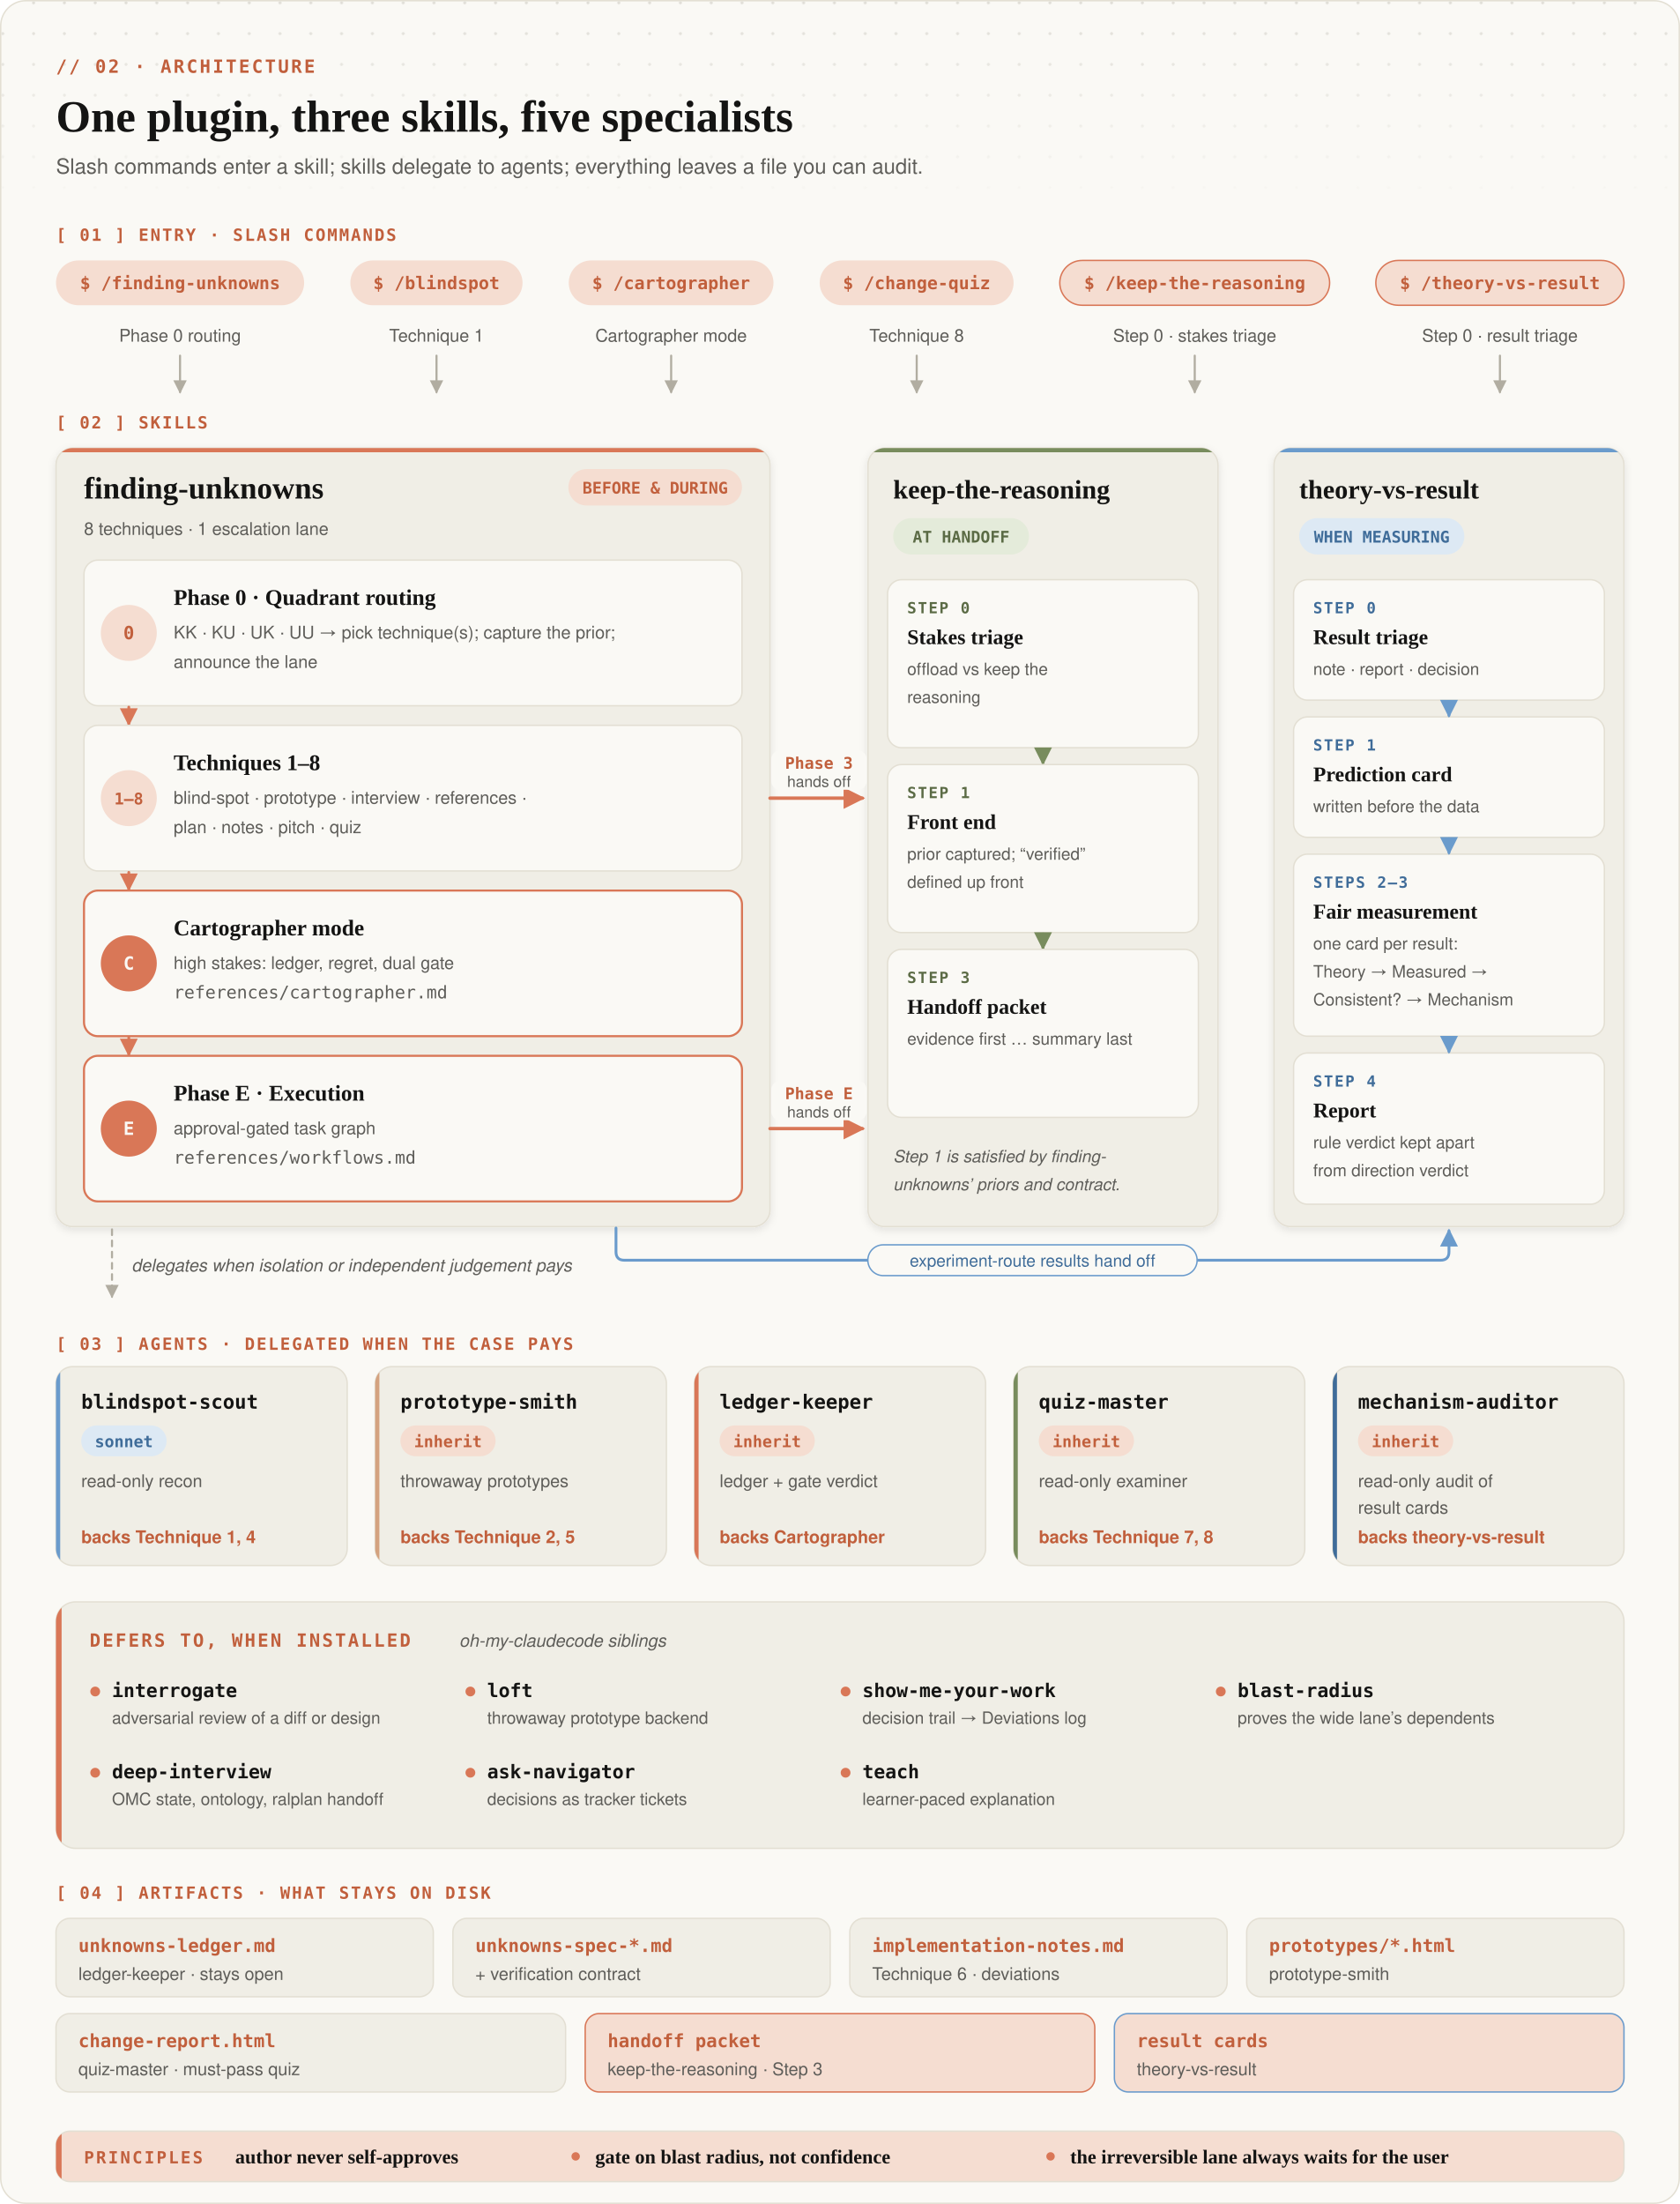
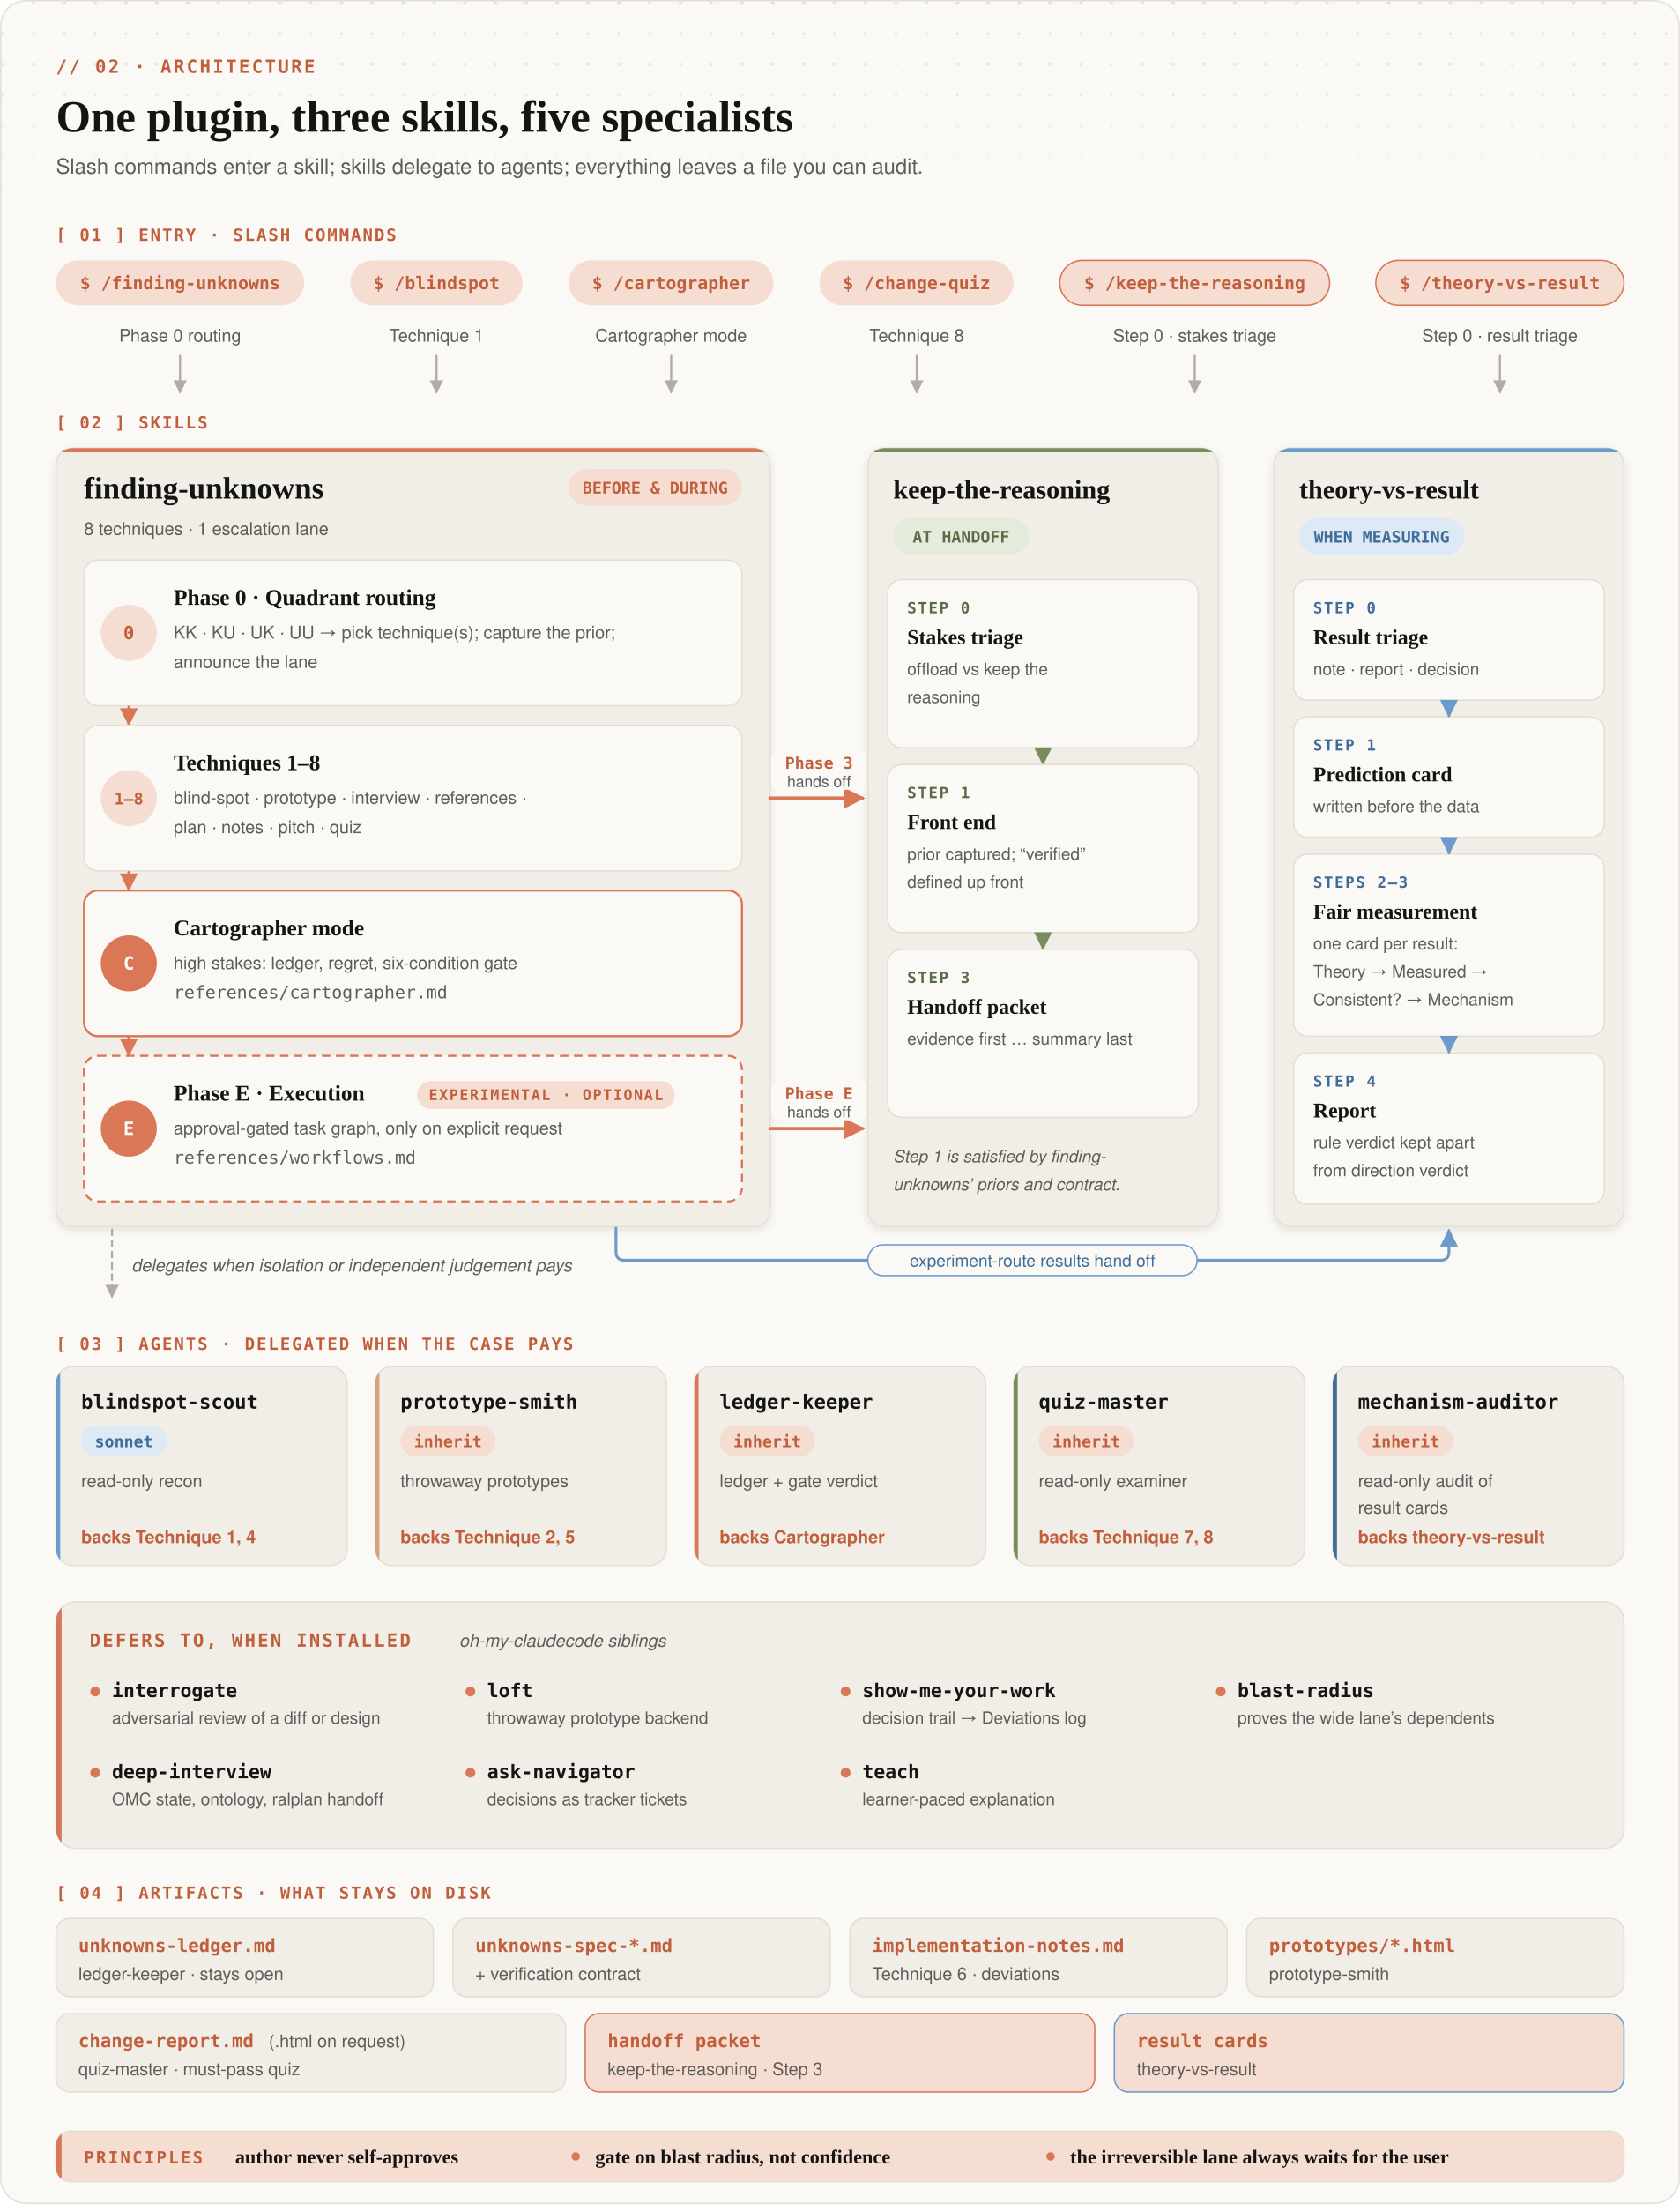
<svg xmlns="http://www.w3.org/2000/svg" width="1200" height="1574" viewBox="0 0 1200 1574">
  <defs>
    <marker id="ac" viewBox="0 0 10 10" refX="8" refY="5" markerWidth="8" markerHeight="8" orient="auto-start-reverse">
      <path d="M1 1 L9 5 L1 9 Z" fill="#D97757" />
    </marker>
    <marker id="ak" viewBox="0 0 10 10" refX="8" refY="5" markerWidth="8" markerHeight="8" orient="auto-start-reverse">
      <path d="M1 1 L9 5 L1 9 Z" fill="#B1ADA1" />
    </marker>
    <marker id="ao" viewBox="0 0 10 10" refX="8" refY="5" markerWidth="8" markerHeight="8" orient="auto-start-reverse">
      <path d="M1 1 L9 5 L1 9 Z" fill="#788C5D" />
    </marker>
    <marker id="as" viewBox="0 0 10 10" refX="8" refY="5" markerWidth="8" markerHeight="8" orient="auto-start-reverse">
      <path d="M1 1 L9 5 L1 9 Z" fill="#6A9BCC" />
    </marker>
    <filter id="sh" x="-5%" y="-5%" width="110%" height="115%">
      <feDropShadow dx="0" dy="2" stdDeviation="3" flood-color="#141413" flood-opacity="0.10" />
    </filter>
    <pattern id="dots" width="22" height="22" patternUnits="userSpaceOnUse">
      <circle cx="2" cy="2" r="1.1" fill="#B1ADA1" opacity="0.5" />
    </pattern>
    <linearGradient id="fadeg" x1="0" y1="0" x2="0" y2="1">
      <stop offset="0" stop-color="#fff" stop-opacity="1" />
      <stop offset="1" stop-color="#fff" stop-opacity="0" />
    </linearGradient>
    <mask id="fade">
      <rect x="0" y="0" width="1200" height="150" fill="url(#fadeg)" />
    </mask>
  </defs>
  <rect x="0.5" y="0.5" width="1199" height="1573" rx="18" fill="#FAF9F5" stroke="#E3DFD3" />
  <rect x="1" y="1" width="1198" height="150" rx="18" fill="url(#dots)" mask="url(#fade)" opacity="0.7" />
  <text x="40" y="52" font-family="ui-monospace, SFMono-Regular, Menlo, Consolas, monospace" font-size="13" fill="#C15F3C" font-weight="700" letter-spacing="1.5">// 02 · ARCHITECTURE</text>
  <text x="40" y="94" font-family="Georgia, 'Times New Roman', serif" font-size="32" fill="#141413" font-weight="700">One plugin, three skills, five specialists</text>
  <text x="40" y="124" font-family="-apple-system, 'Segoe UI', Helvetica, Arial, sans-serif" font-size="15" fill="#5E5D59">Slash commands enter a skill; skills delegate to agents; everything leaves a file you can audit.</text>
  <text x="40" y="172" font-family="ui-monospace, SFMono-Regular, Menlo, Consolas, monospace" font-size="12" fill="#C15F3C" font-weight="700" letter-spacing="1.2">[ 01 ] ENTRY · SLASH COMMANDS</text>
  <rect x="40" y="186" width="177.25" height="32" rx="16.0" fill="#F5DDD1" />
  <text x="128.625" y="206.5" font-family="ui-monospace, SFMono-Regular, Menlo, Consolas, monospace" font-size="12.5" fill="#C15F3C" font-weight="600" text-anchor="middle">$ /finding-unknowns</text>
  <text x="128.625" y="244" font-family="-apple-system, 'Segoe UI', Helvetica, Arial, sans-serif" font-size="12.5" fill="#5E5D59" text-anchor="middle">Phase 0 routing</text>
  <path d="M128.6 254 L128.6 280" fill="none" stroke="#B1ADA1" stroke-width="1.5" stroke-linecap="round" stroke-linejoin="round" marker-end="url(#ak)" />
  <rect x="250.25" y="186" width="123.0" height="32" rx="16.0" fill="#F5DDD1" />
  <text x="311.75" y="206.5" font-family="ui-monospace, SFMono-Regular, Menlo, Consolas, monospace" font-size="12.5" fill="#C15F3C" font-weight="600" text-anchor="middle">$ /blindspot</text>
  <text x="311.75" y="244" font-family="-apple-system, 'Segoe UI', Helvetica, Arial, sans-serif" font-size="12.5" fill="#5E5D59" text-anchor="middle">Technique 1</text>
  <path d="M311.8 254 L311.8 280" fill="none" stroke="#B1ADA1" stroke-width="1.5" stroke-linecap="round" stroke-linejoin="round" marker-end="url(#ak)" />
  <rect x="406.25" y="186" width="146.25" height="32" rx="16.0" fill="#F5DDD1" />
  <text x="479.375" y="206.5" font-family="ui-monospace, SFMono-Regular, Menlo, Consolas, monospace" font-size="12.5" fill="#C15F3C" font-weight="600" text-anchor="middle">$ /cartographer</text>
  <text x="479.375" y="244" font-family="-apple-system, 'Segoe UI', Helvetica, Arial, sans-serif" font-size="12.5" fill="#5E5D59" text-anchor="middle">Cartographer mode</text>
  <path d="M479.4 254 L479.4 280" fill="none" stroke="#B1ADA1" stroke-width="1.5" stroke-linecap="round" stroke-linejoin="round" marker-end="url(#ak)" />
  <rect x="585.5" y="186" width="138.5" height="32" rx="16.0" fill="#F5DDD1" />
  <text x="654.75" y="206.5" font-family="ui-monospace, SFMono-Regular, Menlo, Consolas, monospace" font-size="12.5" fill="#C15F3C" font-weight="600" text-anchor="middle">$ /change-quiz</text>
  <text x="654.75" y="244" font-family="-apple-system, 'Segoe UI', Helvetica, Arial, sans-serif" font-size="12.5" fill="#5E5D59" text-anchor="middle">Technique 8</text>
  <path d="M654.8 254 L654.8 280" fill="none" stroke="#B1ADA1" stroke-width="1.5" stroke-linecap="round" stroke-linejoin="round" marker-end="url(#ak)" />
  <rect x="757.0" y="186" width="192.75" height="32" rx="16.0" fill="#F5DDD1" stroke="#D97757" stroke-width="1" />
  <text x="853.375" y="206.5" font-family="ui-monospace, SFMono-Regular, Menlo, Consolas, monospace" font-size="12.5" fill="#C15F3C" font-weight="600" text-anchor="middle">$ /keep-the-reasoning</text>
  <text x="853.375" y="244" font-family="-apple-system, 'Segoe UI', Helvetica, Arial, sans-serif" font-size="12.5" fill="#5E5D59" text-anchor="middle">Step 0 · stakes triage</text>
  <path d="M853.4 254 L853.4 280" fill="none" stroke="#B1ADA1" stroke-width="1.5" stroke-linecap="round" stroke-linejoin="round" marker-end="url(#ak)" />
  <rect x="982.75" y="186" width="177.25" height="32" rx="16.0" fill="#F5DDD1" stroke="#D97757" stroke-width="1" />
  <text x="1071.375" y="206.5" font-family="ui-monospace, SFMono-Regular, Menlo, Consolas, monospace" font-size="12.5" fill="#C15F3C" font-weight="600" text-anchor="middle">$ /theory-vs-result</text>
  <text x="1071.375" y="244" font-family="-apple-system, 'Segoe UI', Helvetica, Arial, sans-serif" font-size="12.5" fill="#5E5D59" text-anchor="middle">Step 0 · result triage</text>
  <path d="M1071.4 254 L1071.4 280" fill="none" stroke="#B1ADA1" stroke-width="1.5" stroke-linecap="round" stroke-linejoin="round" marker-end="url(#ak)" />
  <text x="40" y="306" font-family="ui-monospace, SFMono-Regular, Menlo, Consolas, monospace" font-size="12" fill="#C15F3C" font-weight="700" letter-spacing="1.2">[ 02 ] SKILLS</text>
  <clipPath id="c1">
    <rect x="40" y="320" width="510" height="556" rx="12" />
  </clipPath>
  <rect x="40" y="320" width="510" height="556" rx="12" fill="#F0EEE6" stroke="#E3DFD3" stroke-width="1" filter="url(#sh)" />
  <rect x="40" y="320" width="510" height="3" fill="#D97757" clip-path="url(#c1)" />
  <text x="60" y="356" font-family="Georgia, 'Times New Roman', serif" font-size="22" fill="#141413" font-weight="700">finding-unknowns</text>
  <rect x="406" y="335" width="124" height="26" rx="13.0" fill="#F5DDD1" />
  <text x="468.0" y="352.5" font-family="ui-monospace, SFMono-Regular, Menlo, Consolas, monospace" font-size="11.5" fill="#C15F3C" font-weight="600" text-anchor="middle">BEFORE &amp; DURING</text>
  <text x="60" y="382" font-family="-apple-system, 'Segoe UI', Helvetica, Arial, sans-serif" font-size="12.5" fill="#5E5D59">8 techniques · 1 escalation lane</text>
  <clipPath id="c2">
    <rect x="60" y="400" width="470" height="104" rx="10" />
  </clipPath>
  <rect x="60" y="400" width="470" height="104" rx="10" fill="#FAF9F5" stroke="#E3DFD3" stroke-width="1" />
  <circle cx="92" cy="452.0" r="20" fill="#F5DDD1" />
  <text x="92" y="456.5" font-family="ui-monospace, SFMono-Regular, Menlo, Consolas, monospace" font-size="13" fill="#C15F3C" font-weight="700" text-anchor="middle">0</text>
  <text x="124" y="432" font-family="Georgia, 'Times New Roman', serif" font-size="16" fill="#141413" font-weight="700">Phase 0 · Quadrant routing</text>
  <text x="124" y="456" font-family="-apple-system, 'Segoe UI', Helvetica, Arial, sans-serif" font-size="12.5" fill="#5E5D59">KK · KU · UK · UU → pick technique(s); capture the prior;</text>
  <text x="124" y="477" font-family="-apple-system, 'Segoe UI', Helvetica, Arial, sans-serif" font-size="12.5" fill="#5E5D59">announce the lane</text>
  <path d="M92 505 L92 517" fill="none" stroke="#D97757" stroke-width="2" stroke-linecap="round" stroke-linejoin="round" marker-end="url(#ac)" />
  <clipPath id="c3">
    <rect x="60" y="518" width="470" height="104" rx="10" />
  </clipPath>
  <rect x="60" y="518" width="470" height="104" rx="10" fill="#FAF9F5" stroke="#E3DFD3" stroke-width="1" />
  <circle cx="92" cy="570.0" r="20" fill="#F5DDD1" />
  <text x="92" y="574.5" font-family="ui-monospace, SFMono-Regular, Menlo, Consolas, monospace" font-size="11.5" fill="#C15F3C" font-weight="700" text-anchor="middle">1–8</text>
  <text x="124" y="550" font-family="Georgia, 'Times New Roman', serif" font-size="16" fill="#141413" font-weight="700">Techniques 1–8</text>
  <text x="124" y="574" font-family="-apple-system, 'Segoe UI', Helvetica, Arial, sans-serif" font-size="12.5" fill="#5E5D59">blind-spot · prototype · interview · references ·</text>
  <text x="124" y="595" font-family="-apple-system, 'Segoe UI', Helvetica, Arial, sans-serif" font-size="12.5" fill="#5E5D59">plan · notes · pitch · quiz</text>
  <path d="M92 623 L92 635" fill="none" stroke="#D97757" stroke-width="2" stroke-linecap="round" stroke-linejoin="round" marker-end="url(#ac)" />
  <clipPath id="c4">
    <rect x="60" y="636" width="470" height="104" rx="10" />
  </clipPath>
  <rect x="60" y="636" width="470" height="104" rx="10" fill="#FAF9F5" stroke="#D97757" stroke-width="1.5" />
  <circle cx="92" cy="688.0" r="20" fill="#D97757" />
  <text x="92" y="692.5" font-family="ui-monospace, SFMono-Regular, Menlo, Consolas, monospace" font-size="13" fill="#FAF9F5" font-weight="700" text-anchor="middle">C</text>
  <text x="124" y="668" font-family="Georgia, 'Times New Roman', serif" font-size="16" fill="#141413" font-weight="700">Cartographer mode</text>
-   <text x="124" y="692" font-family="-apple-system, 'Segoe UI', Helvetica, Arial, sans-serif" font-size="12.5" fill="#5E5D59">high stakes: ledger, regret, dual gate</text>
+   <text x="124" y="692" font-family="-apple-system, 'Segoe UI', Helvetica, Arial, sans-serif" font-size="12.5" fill="#5E5D59">high stakes: ledger, regret, six-condition gate</text>
  <text x="124" y="713" font-family="ui-monospace, SFMono-Regular, Menlo, Consolas, monospace" font-size="12.5" fill="#5E5D59">references/cartographer.md</text>
  <path d="M92 741 L92 753" fill="none" stroke="#D97757" stroke-width="2" stroke-linecap="round" stroke-linejoin="round" marker-end="url(#ac)" />
  <clipPath id="c5">
    <rect x="60" y="754" width="470" height="104" rx="10" />
  </clipPath>
-   <rect x="60" y="754" width="470" height="104" rx="10" fill="#FAF9F5" stroke="#D97757" stroke-width="1.5" />
+   <rect x="60" y="754" width="470" height="104" rx="10" fill="#FAF9F5" stroke="#D97757" stroke-width="1.5" stroke-dasharray="6 4" />
  <circle cx="92" cy="806.0" r="20" fill="#D97757" />
  <text x="92" y="810.5" font-family="ui-monospace, SFMono-Regular, Menlo, Consolas, monospace" font-size="13" fill="#FAF9F5" font-weight="700" text-anchor="middle">E</text>
  <text x="124" y="786" font-family="Georgia, 'Times New Roman', serif" font-size="16" fill="#141413" font-weight="700">Phase E · Execution</text>
-   <text x="124" y="810" font-family="-apple-system, 'Segoe UI', Helvetica, Arial, sans-serif" font-size="12.5" fill="#5E5D59">approval-gated task graph</text>
+   <rect x="298" y="772" width="184" height="20" rx="10" fill="#F5DDD1" />
+   <text x="390" y="785.6" font-family="ui-monospace, SFMono-Regular, Menlo, Consolas, monospace" font-size="10.5" fill="#C15F3C" font-weight="700" text-anchor="middle" letter-spacing="1">EXPERIMENTAL · OPTIONAL</text>
+   <text x="124" y="810" font-family="-apple-system, 'Segoe UI', Helvetica, Arial, sans-serif" font-size="12.5" fill="#5E5D59">approval-gated task graph, only on explicit request</text>
  <text x="124" y="831" font-family="ui-monospace, SFMono-Regular, Menlo, Consolas, monospace" font-size="12.5" fill="#5E5D59">references/workflows.md</text>
  <clipPath id="c6">
    <rect x="620" y="320" width="250" height="556" rx="12" />
  </clipPath>
  <rect x="620" y="320" width="250" height="556" rx="12" fill="#F0EEE6" stroke="#E3DFD3" stroke-width="1" filter="url(#sh)" />
  <rect x="620" y="320" width="250" height="3" fill="#788C5D" clip-path="url(#c6)" />
  <text x="638" y="356" font-family="Georgia, 'Times New Roman', serif" font-size="19" fill="#141413" font-weight="700">keep-the-reasoning</text>
  <rect x="638" y="370" width="97" height="26" rx="13.0" fill="#E4EBDA" />
  <text x="686.5" y="387.5" font-family="ui-monospace, SFMono-Regular, Menlo, Consolas, monospace" font-size="11.5" fill="#5B6B45" font-weight="600" text-anchor="middle">AT HANDOFF</text>
  <clipPath id="c7">
    <rect x="634" y="414" width="222" height="120" rx="10" />
  </clipPath>
  <rect x="634" y="414" width="222" height="120" rx="10" fill="#FAF9F5" stroke="#E3DFD3" stroke-width="1" />
  <text x="648" y="438" font-family="ui-monospace, SFMono-Regular, Menlo, Consolas, monospace" font-size="11" fill="#5B6B45" font-weight="700" letter-spacing="1">STEP 0</text>
  <text x="648" y="460" font-family="Georgia, 'Times New Roman', serif" font-size="15" fill="#141413" font-weight="700">Stakes triage</text>
  <text x="648" y="482" font-family="-apple-system, 'Segoe UI', Helvetica, Arial, sans-serif" font-size="12" fill="#5E5D59">offload vs keep the</text>
  <text x="648" y="502" font-family="-apple-system, 'Segoe UI', Helvetica, Arial, sans-serif" font-size="12" fill="#5E5D59">reasoning</text>
  <path d="M745 535 L745 545" fill="none" stroke="#788C5D" stroke-width="2" stroke-linecap="round" stroke-linejoin="round" marker-end="url(#ao)" />
  <clipPath id="c8">
    <rect x="634" y="546" width="222" height="120" rx="10" />
  </clipPath>
  <rect x="634" y="546" width="222" height="120" rx="10" fill="#FAF9F5" stroke="#E3DFD3" stroke-width="1" />
  <text x="648" y="570" font-family="ui-monospace, SFMono-Regular, Menlo, Consolas, monospace" font-size="11" fill="#5B6B45" font-weight="700" letter-spacing="1">STEP 1</text>
  <text x="648" y="592" font-family="Georgia, 'Times New Roman', serif" font-size="15" fill="#141413" font-weight="700">Front end</text>
  <text x="648" y="614" font-family="-apple-system, 'Segoe UI', Helvetica, Arial, sans-serif" font-size="12" fill="#5E5D59">prior captured; “verified”</text>
  <text x="648" y="634" font-family="-apple-system, 'Segoe UI', Helvetica, Arial, sans-serif" font-size="12" fill="#5E5D59">defined up front</text>
  <path d="M745 667 L745 677" fill="none" stroke="#788C5D" stroke-width="2" stroke-linecap="round" stroke-linejoin="round" marker-end="url(#ao)" />
  <clipPath id="c9">
    <rect x="634" y="678" width="222" height="120" rx="10" />
  </clipPath>
  <rect x="634" y="678" width="222" height="120" rx="10" fill="#FAF9F5" stroke="#E3DFD3" stroke-width="1" />
  <text x="648" y="702" font-family="ui-monospace, SFMono-Regular, Menlo, Consolas, monospace" font-size="11" fill="#5B6B45" font-weight="700" letter-spacing="1">STEP 3</text>
  <text x="648" y="724" font-family="Georgia, 'Times New Roman', serif" font-size="15" fill="#141413" font-weight="700">Handoff packet</text>
  <text x="648" y="746" font-family="-apple-system, 'Segoe UI', Helvetica, Arial, sans-serif" font-size="12" fill="#5E5D59">evidence first … summary last</text>
  <text x="638" y="830" font-family="-apple-system, 'Segoe UI', Helvetica, Arial, sans-serif" font-size="12" fill="#5E5D59" font-style="italic">Step 1 is satisfied by finding-</text>
  <text x="638" y="850" font-family="-apple-system, 'Segoe UI', Helvetica, Arial, sans-serif" font-size="12" fill="#5E5D59" font-style="italic">unknowns’ priors and contract.</text>
  <clipPath id="c10">
    <rect x="910" y="320" width="250" height="556" rx="12" />
  </clipPath>
  <rect x="910" y="320" width="250" height="556" rx="12" fill="#F0EEE6" stroke="#E3DFD3" stroke-width="1" filter="url(#sh)" />
  <rect x="910" y="320" width="250" height="3" fill="#6A9BCC" clip-path="url(#c10)" />
  <text x="928" y="356" font-family="Georgia, 'Times New Roman', serif" font-size="19" fill="#141413" font-weight="700">theory-vs-result</text>
  <rect x="928" y="370" width="118" height="26" rx="13.0" fill="#DDE9F4" />
  <text x="987.0" y="387.5" font-family="ui-monospace, SFMono-Regular, Menlo, Consolas, monospace" font-size="11.5" fill="#3F6C99" font-weight="600" text-anchor="middle">WHEN MEASURING</text>
  <clipPath id="c11">
    <rect x="924" y="414" width="222" height="86" rx="10" />
  </clipPath>
  <rect x="924" y="414" width="222" height="86" rx="10" fill="#FAF9F5" stroke="#E3DFD3" stroke-width="1" />
  <text x="938" y="438" font-family="ui-monospace, SFMono-Regular, Menlo, Consolas, monospace" font-size="11" fill="#3F6C99" font-weight="700" letter-spacing="1">STEP 0</text>
  <text x="938" y="460" font-family="Georgia, 'Times New Roman', serif" font-size="15" fill="#141413" font-weight="700">Result triage</text>
  <text x="938" y="482" font-family="-apple-system, 'Segoe UI', Helvetica, Arial, sans-serif" font-size="12" fill="#5E5D59">note · report · decision</text>
  <clipPath id="c12">
    <rect x="924" y="512" width="222" height="86" rx="10" />
  </clipPath>
  <rect x="924" y="512" width="222" height="86" rx="10" fill="#FAF9F5" stroke="#E3DFD3" stroke-width="1" />
  <text x="938" y="536" font-family="ui-monospace, SFMono-Regular, Menlo, Consolas, monospace" font-size="11" fill="#3F6C99" font-weight="700" letter-spacing="1">STEP 1</text>
  <text x="938" y="558" font-family="Georgia, 'Times New Roman', serif" font-size="15" fill="#141413" font-weight="700">Prediction card</text>
  <text x="938" y="580" font-family="-apple-system, 'Segoe UI', Helvetica, Arial, sans-serif" font-size="12" fill="#5E5D59">written before the data</text>
  <clipPath id="c13">
    <rect x="924" y="610" width="222" height="130" rx="10" />
  </clipPath>
  <rect x="924" y="610" width="222" height="130" rx="10" fill="#FAF9F5" stroke="#E3DFD3" stroke-width="1" />
  <text x="938" y="634" font-family="ui-monospace, SFMono-Regular, Menlo, Consolas, monospace" font-size="11" fill="#3F6C99" font-weight="700" letter-spacing="1">STEPS 2–3</text>
  <text x="938" y="656" font-family="Georgia, 'Times New Roman', serif" font-size="15" fill="#141413" font-weight="700">Fair measurement</text>
  <text x="938" y="678" font-family="-apple-system, 'Segoe UI', Helvetica, Arial, sans-serif" font-size="12" fill="#5E5D59">one card per result:</text>
  <text x="938" y="698" font-family="-apple-system, 'Segoe UI', Helvetica, Arial, sans-serif" font-size="12" fill="#5E5D59">Theory → Measured →</text>
  <text x="938" y="718" font-family="-apple-system, 'Segoe UI', Helvetica, Arial, sans-serif" font-size="12" fill="#5E5D59">Consistent? → Mechanism</text>
  <clipPath id="c14">
    <rect x="924" y="752" width="222" height="108" rx="10" />
  </clipPath>
  <rect x="924" y="752" width="222" height="108" rx="10" fill="#FAF9F5" stroke="#E3DFD3" stroke-width="1" />
  <text x="938" y="776" font-family="ui-monospace, SFMono-Regular, Menlo, Consolas, monospace" font-size="11" fill="#3F6C99" font-weight="700" letter-spacing="1">STEP 4</text>
  <text x="938" y="798" font-family="Georgia, 'Times New Roman', serif" font-size="15" fill="#141413" font-weight="700">Report</text>
  <text x="938" y="820" font-family="-apple-system, 'Segoe UI', Helvetica, Arial, sans-serif" font-size="12" fill="#5E5D59">rule verdict kept apart</text>
  <text x="938" y="840" font-family="-apple-system, 'Segoe UI', Helvetica, Arial, sans-serif" font-size="12" fill="#5E5D59">from direction verdict</text>
  <path d="M1035 501 L1035 511" fill="none" stroke="#6A9BCC" stroke-width="2" stroke-linecap="round" stroke-linejoin="round" marker-end="url(#as)" />
  <path d="M1035 599 L1035 609" fill="none" stroke="#6A9BCC" stroke-width="2" stroke-linecap="round" stroke-linejoin="round" marker-end="url(#as)" />
  <path d="M1035 741 L1035 751" fill="none" stroke="#6A9BCC" stroke-width="2" stroke-linecap="round" stroke-linejoin="round" marker-end="url(#as)" />
  <path d="M550 570.0 C590 570.0 596 570.0 616 570.0" fill="none" stroke="#D97757" stroke-width="2.4" stroke-linecap="round" stroke-linejoin="round" marker-end="url(#ac)" />
  <rect x="551.0" y="536.0" width="68" height="28" rx="6" fill="#FAF9F5" />
  <text x="585.0" y="549.0" font-family="ui-monospace, SFMono-Regular, Menlo, Consolas, monospace" font-size="11.5" fill="#C15F3C" font-weight="700" text-anchor="middle">Phase 3</text>
  <text x="585.0" y="562.0" font-family="-apple-system, 'Segoe UI', Helvetica, Arial, sans-serif" font-size="11" fill="#5E5D59" text-anchor="middle">hands off</text>
  <path d="M550 806.0 C590 806.0 596 806.0 616 806.0" fill="none" stroke="#D97757" stroke-width="2.4" stroke-linecap="round" stroke-linejoin="round" marker-end="url(#ac)" />
  <rect x="551.0" y="772.0" width="68" height="28" rx="6" fill="#FAF9F5" />
  <text x="585.0" y="785.0" font-family="ui-monospace, SFMono-Regular, Menlo, Consolas, monospace" font-size="11.5" fill="#C15F3C" font-weight="700" text-anchor="middle">Phase E</text>
  <text x="585.0" y="798.0" font-family="-apple-system, 'Segoe UI', Helvetica, Arial, sans-serif" font-size="11" fill="#5E5D59" text-anchor="middle">hands off</text>
  <path d="M440 877 L440 894 Q440 900 446 900 L1029 900 Q1035 900 1035 894 L1035 879" fill="none" stroke="#6A9BCC" stroke-width="2" stroke-linecap="round" stroke-linejoin="round" marker-end="url(#as)" />
  <rect x="619.9" y="889" width="235.2" height="22" rx="11" fill="#FAF9F5" stroke="#6A9BCC" stroke-width="1" />
  <text x="737.5" y="904.5" font-family="-apple-system, 'Segoe UI', Helvetica, Arial, sans-serif" font-size="12" fill="#3F6C99" font-weight="500" text-anchor="middle">experiment-route results hand off</text>
  <path d="M80 878 L80 926" fill="none" stroke="#B1ADA1" stroke-width="1.5" stroke-linecap="round" stroke-linejoin="round" stroke-dasharray="4 4" marker-end="url(#ak)" />
  <text x="94" y="908" font-family="-apple-system, 'Segoe UI', Helvetica, Arial, sans-serif" font-size="12.5" fill="#5E5D59" font-style="italic">delegates when isolation or independent judgement pays</text>
  <text x="40" y="964" font-family="ui-monospace, SFMono-Regular, Menlo, Consolas, monospace" font-size="12" fill="#C15F3C" font-weight="700" letter-spacing="1.2">[ 03 ] AGENTS · DELEGATED WHEN THE CASE PAYS</text>
  <clipPath id="c15">
    <rect x="40" y="976" width="208" height="142" rx="12" />
  </clipPath>
  <rect x="40" y="976" width="208" height="142" rx="12" fill="#F0EEE6" stroke="#E3DFD3" stroke-width="1" />
  <rect x="40" y="976" width="3" height="142" fill="#6A9BCC" clip-path="url(#c15)" />
  <text x="58" y="1006" font-family="ui-monospace, SFMono-Regular, Menlo, Consolas, monospace" font-size="14" fill="#141413" font-weight="700">blindspot-scout</text>
  <rect x="58" y="1018" width="61" height="22" rx="11.0" fill="#DDE9F4" />
  <text x="88.5" y="1033.5" font-family="ui-monospace, SFMono-Regular, Menlo, Consolas, monospace" font-size="11.5" fill="#3F6C99" font-weight="600" text-anchor="middle">sonnet</text>
  <text x="58" y="1062" font-family="-apple-system, 'Segoe UI', Helvetica, Arial, sans-serif" font-size="12.5" fill="#5E5D59">read-only recon</text>
  <text x="58" y="1102" font-family="-apple-system, 'Segoe UI', Helvetica, Arial, sans-serif" font-size="12.5" fill="#C15F3C" font-weight="600">backs  Technique 1, 4</text>
  <clipPath id="c16">
    <rect x="268" y="976" width="208" height="142" rx="12" />
  </clipPath>
  <rect x="268" y="976" width="208" height="142" rx="12" fill="#F0EEE6" stroke="#E3DFD3" stroke-width="1" />
  <rect x="268" y="976" width="3" height="142" fill="#D4A27F" clip-path="url(#c16)" />
  <text x="286" y="1006" font-family="ui-monospace, SFMono-Regular, Menlo, Consolas, monospace" font-size="14" fill="#141413" font-weight="700">prototype-smith</text>
  <rect x="286" y="1018" width="68" height="22" rx="11.0" fill="#F5DDD1" />
  <text x="320.0" y="1033.5" font-family="ui-monospace, SFMono-Regular, Menlo, Consolas, monospace" font-size="11.5" fill="#C15F3C" font-weight="600" text-anchor="middle">inherit</text>
  <text x="286" y="1062" font-family="-apple-system, 'Segoe UI', Helvetica, Arial, sans-serif" font-size="12.5" fill="#5E5D59">throwaway prototypes</text>
  <text x="286" y="1102" font-family="-apple-system, 'Segoe UI', Helvetica, Arial, sans-serif" font-size="12.5" fill="#C15F3C" font-weight="600">backs  Technique 2, 5</text>
  <clipPath id="c17">
    <rect x="496" y="976" width="208" height="142" rx="12" />
  </clipPath>
  <rect x="496" y="976" width="208" height="142" rx="12" fill="#F0EEE6" stroke="#E3DFD3" stroke-width="1" />
  <rect x="496" y="976" width="3" height="142" fill="#D97757" clip-path="url(#c17)" />
  <text x="514" y="1006" font-family="ui-monospace, SFMono-Regular, Menlo, Consolas, monospace" font-size="14" fill="#141413" font-weight="700">ledger-keeper</text>
  <rect x="514" y="1018" width="68" height="22" rx="11.0" fill="#F5DDD1" />
  <text x="548.0" y="1033.5" font-family="ui-monospace, SFMono-Regular, Menlo, Consolas, monospace" font-size="11.5" fill="#C15F3C" font-weight="600" text-anchor="middle">inherit</text>
  <text x="514" y="1062" font-family="-apple-system, 'Segoe UI', Helvetica, Arial, sans-serif" font-size="12.5" fill="#5E5D59">ledger + gate verdict</text>
  <text x="514" y="1102" font-family="-apple-system, 'Segoe UI', Helvetica, Arial, sans-serif" font-size="12.5" fill="#C15F3C" font-weight="600">backs  Cartographer</text>
  <clipPath id="c18">
    <rect x="724" y="976" width="208" height="142" rx="12" />
  </clipPath>
  <rect x="724" y="976" width="208" height="142" rx="12" fill="#F0EEE6" stroke="#E3DFD3" stroke-width="1" />
  <rect x="724" y="976" width="3" height="142" fill="#788C5D" clip-path="url(#c18)" />
  <text x="742" y="1006" font-family="ui-monospace, SFMono-Regular, Menlo, Consolas, monospace" font-size="14" fill="#141413" font-weight="700">quiz-master</text>
  <rect x="742" y="1018" width="68" height="22" rx="11.0" fill="#F5DDD1" />
  <text x="776.0" y="1033.5" font-family="ui-monospace, SFMono-Regular, Menlo, Consolas, monospace" font-size="11.5" fill="#C15F3C" font-weight="600" text-anchor="middle">inherit</text>
  <text x="742" y="1062" font-family="-apple-system, 'Segoe UI', Helvetica, Arial, sans-serif" font-size="12.5" fill="#5E5D59">read-only examiner</text>
  <text x="742" y="1102" font-family="-apple-system, 'Segoe UI', Helvetica, Arial, sans-serif" font-size="12.5" fill="#C15F3C" font-weight="600">backs  Technique 7, 8</text>
  <clipPath id="c19">
    <rect x="952" y="976" width="208" height="142" rx="12" />
  </clipPath>
  <rect x="952" y="976" width="208" height="142" rx="12" fill="#F0EEE6" stroke="#E3DFD3" stroke-width="1" />
  <rect x="952" y="976" width="3" height="142" fill="#3F6C99" clip-path="url(#c19)" />
  <text x="970" y="1006" font-family="ui-monospace, SFMono-Regular, Menlo, Consolas, monospace" font-size="14" fill="#141413" font-weight="700">mechanism-auditor</text>
  <rect x="970" y="1018" width="68" height="22" rx="11.0" fill="#F5DDD1" />
  <text x="1004.0" y="1033.5" font-family="ui-monospace, SFMono-Regular, Menlo, Consolas, monospace" font-size="11.5" fill="#C15F3C" font-weight="600" text-anchor="middle">inherit</text>
  <text x="970" y="1062" font-family="-apple-system, 'Segoe UI', Helvetica, Arial, sans-serif" font-size="12.5" fill="#5E5D59">read-only audit of</text>
  <text x="970" y="1081" font-family="-apple-system, 'Segoe UI', Helvetica, Arial, sans-serif" font-size="12.5" fill="#5E5D59">result cards</text>
  <text x="970" y="1102" font-family="-apple-system, 'Segoe UI', Helvetica, Arial, sans-serif" font-size="12.5" fill="#C15F3C" font-weight="600">backs  theory-vs-result</text>
  <clipPath id="c20">
    <rect x="40" y="1144" width="1120" height="176" rx="14" />
  </clipPath>
  <rect x="40" y="1144" width="1120" height="176" rx="14" fill="#F0EEE6" stroke="#E3DFD3" stroke-width="1" />
  <rect x="40" y="1144" width="4" height="176" fill="#D97757" clip-path="url(#c20)" />
  <text x="64" y="1176" font-family="ui-monospace, SFMono-Regular, Menlo, Consolas, monospace" font-size="13" fill="#C15F3C" font-weight="700" letter-spacing="1.4">DEFERS TO, WHEN INSTALLED</text>
  <text x="328" y="1176" font-family="-apple-system, 'Segoe UI', Helvetica, Arial, sans-serif" font-size="12.5" fill="#5E5D59" font-style="italic">oh-my-claudecode siblings</text>
  <circle cx="68" cy="1208" r="3.5" fill="#D97757" />
  <text x="80" y="1212" font-family="ui-monospace, SFMono-Regular, Menlo, Consolas, monospace" font-size="13.5" fill="#141413" font-weight="700">interrogate</text>
  <text x="80" y="1231" font-family="-apple-system, 'Segoe UI', Helvetica, Arial, sans-serif" font-size="12" fill="#5E5D59">adversarial review of a diff or design</text>
  <circle cx="336" cy="1208" r="3.5" fill="#D97757" />
  <text x="348" y="1212" font-family="ui-monospace, SFMono-Regular, Menlo, Consolas, monospace" font-size="13.5" fill="#141413" font-weight="700">loft</text>
  <text x="348" y="1231" font-family="-apple-system, 'Segoe UI', Helvetica, Arial, sans-serif" font-size="12" fill="#5E5D59">throwaway prototype backend</text>
  <circle cx="604" cy="1208" r="3.5" fill="#D97757" />
  <text x="616" y="1212" font-family="ui-monospace, SFMono-Regular, Menlo, Consolas, monospace" font-size="13.5" fill="#141413" font-weight="700">show-me-your-work</text>
  <text x="616" y="1231" font-family="-apple-system, 'Segoe UI', Helvetica, Arial, sans-serif" font-size="12" fill="#5E5D59">decision trail → Deviations log</text>
  <circle cx="872" cy="1208" r="3.5" fill="#D97757" />
  <text x="884" y="1212" font-family="ui-monospace, SFMono-Regular, Menlo, Consolas, monospace" font-size="13.5" fill="#141413" font-weight="700">blast-radius</text>
  <text x="884" y="1231" font-family="-apple-system, 'Segoe UI', Helvetica, Arial, sans-serif" font-size="12" fill="#5E5D59">proves the wide lane’s dependents</text>
  <circle cx="68" cy="1266" r="3.5" fill="#D97757" />
  <text x="80" y="1270" font-family="ui-monospace, SFMono-Regular, Menlo, Consolas, monospace" font-size="13.5" fill="#141413" font-weight="700">deep-interview</text>
  <text x="80" y="1289" font-family="-apple-system, 'Segoe UI', Helvetica, Arial, sans-serif" font-size="12" fill="#5E5D59">OMC state, ontology, ralplan handoff</text>
  <circle cx="336" cy="1266" r="3.5" fill="#D97757" />
  <text x="348" y="1270" font-family="ui-monospace, SFMono-Regular, Menlo, Consolas, monospace" font-size="13.5" fill="#141413" font-weight="700">ask-navigator</text>
  <text x="348" y="1289" font-family="-apple-system, 'Segoe UI', Helvetica, Arial, sans-serif" font-size="12" fill="#5E5D59">decisions as tracker tickets</text>
  <circle cx="604" cy="1266" r="3.5" fill="#D97757" />
  <text x="616" y="1270" font-family="ui-monospace, SFMono-Regular, Menlo, Consolas, monospace" font-size="13.5" fill="#141413" font-weight="700">teach</text>
  <text x="616" y="1289" font-family="-apple-system, 'Segoe UI', Helvetica, Arial, sans-serif" font-size="12" fill="#5E5D59">learner-paced explanation</text>
  <text x="40" y="1356" font-family="ui-monospace, SFMono-Regular, Menlo, Consolas, monospace" font-size="12" fill="#C15F3C" font-weight="700" letter-spacing="1.2">[ 04 ] ARTIFACTS · WHAT STAYS ON DISK</text>
  <clipPath id="c21">
    <rect x="40.0" y="1370" width="269.5" height="56" rx="10" />
  </clipPath>
  <rect x="40.0" y="1370" width="269.5" height="56" rx="10" fill="#F0EEE6" stroke="#E3DFD3" stroke-width="1" />
  <text x="56.0" y="1394" font-family="ui-monospace, SFMono-Regular, Menlo, Consolas, monospace" font-size="13" fill="#C15F3C" font-weight="700">unknowns-ledger.md</text>
  <text x="56.0" y="1414" font-family="-apple-system, 'Segoe UI', Helvetica, Arial, sans-serif" font-size="12.5" fill="#5E5D59">ledger-keeper · stays open</text>
  <clipPath id="c22">
    <rect x="323.5" y="1370" width="269.5" height="56" rx="10" />
  </clipPath>
  <rect x="323.5" y="1370" width="269.5" height="56" rx="10" fill="#F0EEE6" stroke="#E3DFD3" stroke-width="1" />
  <text x="339.5" y="1394" font-family="ui-monospace, SFMono-Regular, Menlo, Consolas, monospace" font-size="13" fill="#C15F3C" font-weight="700">unknowns-spec-*.md</text>
  <text x="339.5" y="1414" font-family="-apple-system, 'Segoe UI', Helvetica, Arial, sans-serif" font-size="12.5" fill="#5E5D59">+ verification contract</text>
  <clipPath id="c23">
    <rect x="607.0" y="1370" width="269.5" height="56" rx="10" />
  </clipPath>
  <rect x="607.0" y="1370" width="269.5" height="56" rx="10" fill="#F0EEE6" stroke="#E3DFD3" stroke-width="1" />
  <text x="623.0" y="1394" font-family="ui-monospace, SFMono-Regular, Menlo, Consolas, monospace" font-size="13" fill="#C15F3C" font-weight="700">implementation-notes.md</text>
  <text x="623.0" y="1414" font-family="-apple-system, 'Segoe UI', Helvetica, Arial, sans-serif" font-size="12.5" fill="#5E5D59">Technique 6 · deviations</text>
  <clipPath id="c24">
    <rect x="890.5" y="1370" width="269.5" height="56" rx="10" />
  </clipPath>
  <rect x="890.5" y="1370" width="269.5" height="56" rx="10" fill="#F0EEE6" stroke="#E3DFD3" stroke-width="1" />
  <text x="906.5" y="1394" font-family="ui-monospace, SFMono-Regular, Menlo, Consolas, monospace" font-size="13" fill="#C15F3C" font-weight="700">prototypes/*.html</text>
  <text x="906.5" y="1414" font-family="-apple-system, 'Segoe UI', Helvetica, Arial, sans-serif" font-size="12.5" fill="#5E5D59">prototype-smith</text>
  <clipPath id="c25">
    <rect x="40.0" y="1438" width="364.0" height="56" rx="10" />
  </clipPath>
  <rect x="40.0" y="1438" width="364.0" height="56" rx="10" fill="#F0EEE6" stroke="#E3DFD3" stroke-width="1" />
-   <text x="56.0" y="1462" font-family="ui-monospace, SFMono-Regular, Menlo, Consolas, monospace" font-size="13" fill="#C15F3C" font-weight="700">change-report.html</text>
+   <text x="56.0" y="1462" font-family="ui-monospace, SFMono-Regular, Menlo, Consolas, monospace" font-size="13" fill="#C15F3C" font-weight="700">change-report.md</text>
+   <text x="192.0" y="1462" font-family="-apple-system, 'Segoe UI', Helvetica, Arial, sans-serif" font-size="12.5" fill="#5E5D59">(.html on request)</text>
  <text x="56.0" y="1482" font-family="-apple-system, 'Segoe UI', Helvetica, Arial, sans-serif" font-size="12.5" fill="#5E5D59">quiz-master · must-pass quiz</text>
  <clipPath id="c26">
    <rect x="418.0" y="1438" width="364.0" height="56" rx="10" />
  </clipPath>
  <rect x="418.0" y="1438" width="364.0" height="56" rx="10" fill="#F5DDD1" stroke="#D97757" stroke-width="1" />
  <text x="434.0" y="1462" font-family="ui-monospace, SFMono-Regular, Menlo, Consolas, monospace" font-size="13" fill="#C15F3C" font-weight="700">handoff packet</text>
  <text x="434.0" y="1482" font-family="-apple-system, 'Segoe UI', Helvetica, Arial, sans-serif" font-size="12.5" fill="#5E5D59">keep-the-reasoning · Step 3</text>
  <clipPath id="c27">
    <rect x="796.0" y="1438" width="364.0" height="56" rx="10" />
  </clipPath>
  <rect x="796.0" y="1438" width="364.0" height="56" rx="10" fill="#F5DDD1" stroke="#6A9BCC" stroke-width="1" />
  <text x="812.0" y="1462" font-family="ui-monospace, SFMono-Regular, Menlo, Consolas, monospace" font-size="13" fill="#C15F3C" font-weight="700">result cards</text>
  <text x="812.0" y="1482" font-family="-apple-system, 'Segoe UI', Helvetica, Arial, sans-serif" font-size="12.5" fill="#5E5D59">theory-vs-result</text>
  <clipPath id="c28">
    <rect x="40" y="1522" width="1120" height="36" rx="10" />
  </clipPath>
  <rect x="40" y="1522" width="1120" height="36" rx="10" fill="#F5DDD1" stroke="#E3DFD3" stroke-width="1" />
  <rect x="40" y="1522" width="4" height="36" fill="#D97757" clip-path="url(#c28)" />
  <text x="60" y="1545" font-family="ui-monospace, SFMono-Regular, Menlo, Consolas, monospace" font-size="12" fill="#C15F3C" font-weight="700" letter-spacing="1.4">PRINCIPLES</text>
  <text x="168" y="1545" font-family="Georgia, 'Times New Roman', serif" font-size="14" fill="#141413" font-weight="700">author never self-approves</text>
  <circle cx="411.2" cy="1540" r="3" fill="#D97757" />
  <text x="425.2" y="1545" font-family="Georgia, 'Times New Roman', serif" font-size="14" fill="#141413" font-weight="700">gate on blast radius, not confidence</text>
  <circle cx="750.4" cy="1540" r="3" fill="#D97757" />
  <text x="764.4" y="1545" font-family="Georgia, 'Times New Roman', serif" font-size="14" fill="#141413" font-weight="700">the irreversible lane always waits for the user</text>
</svg>
